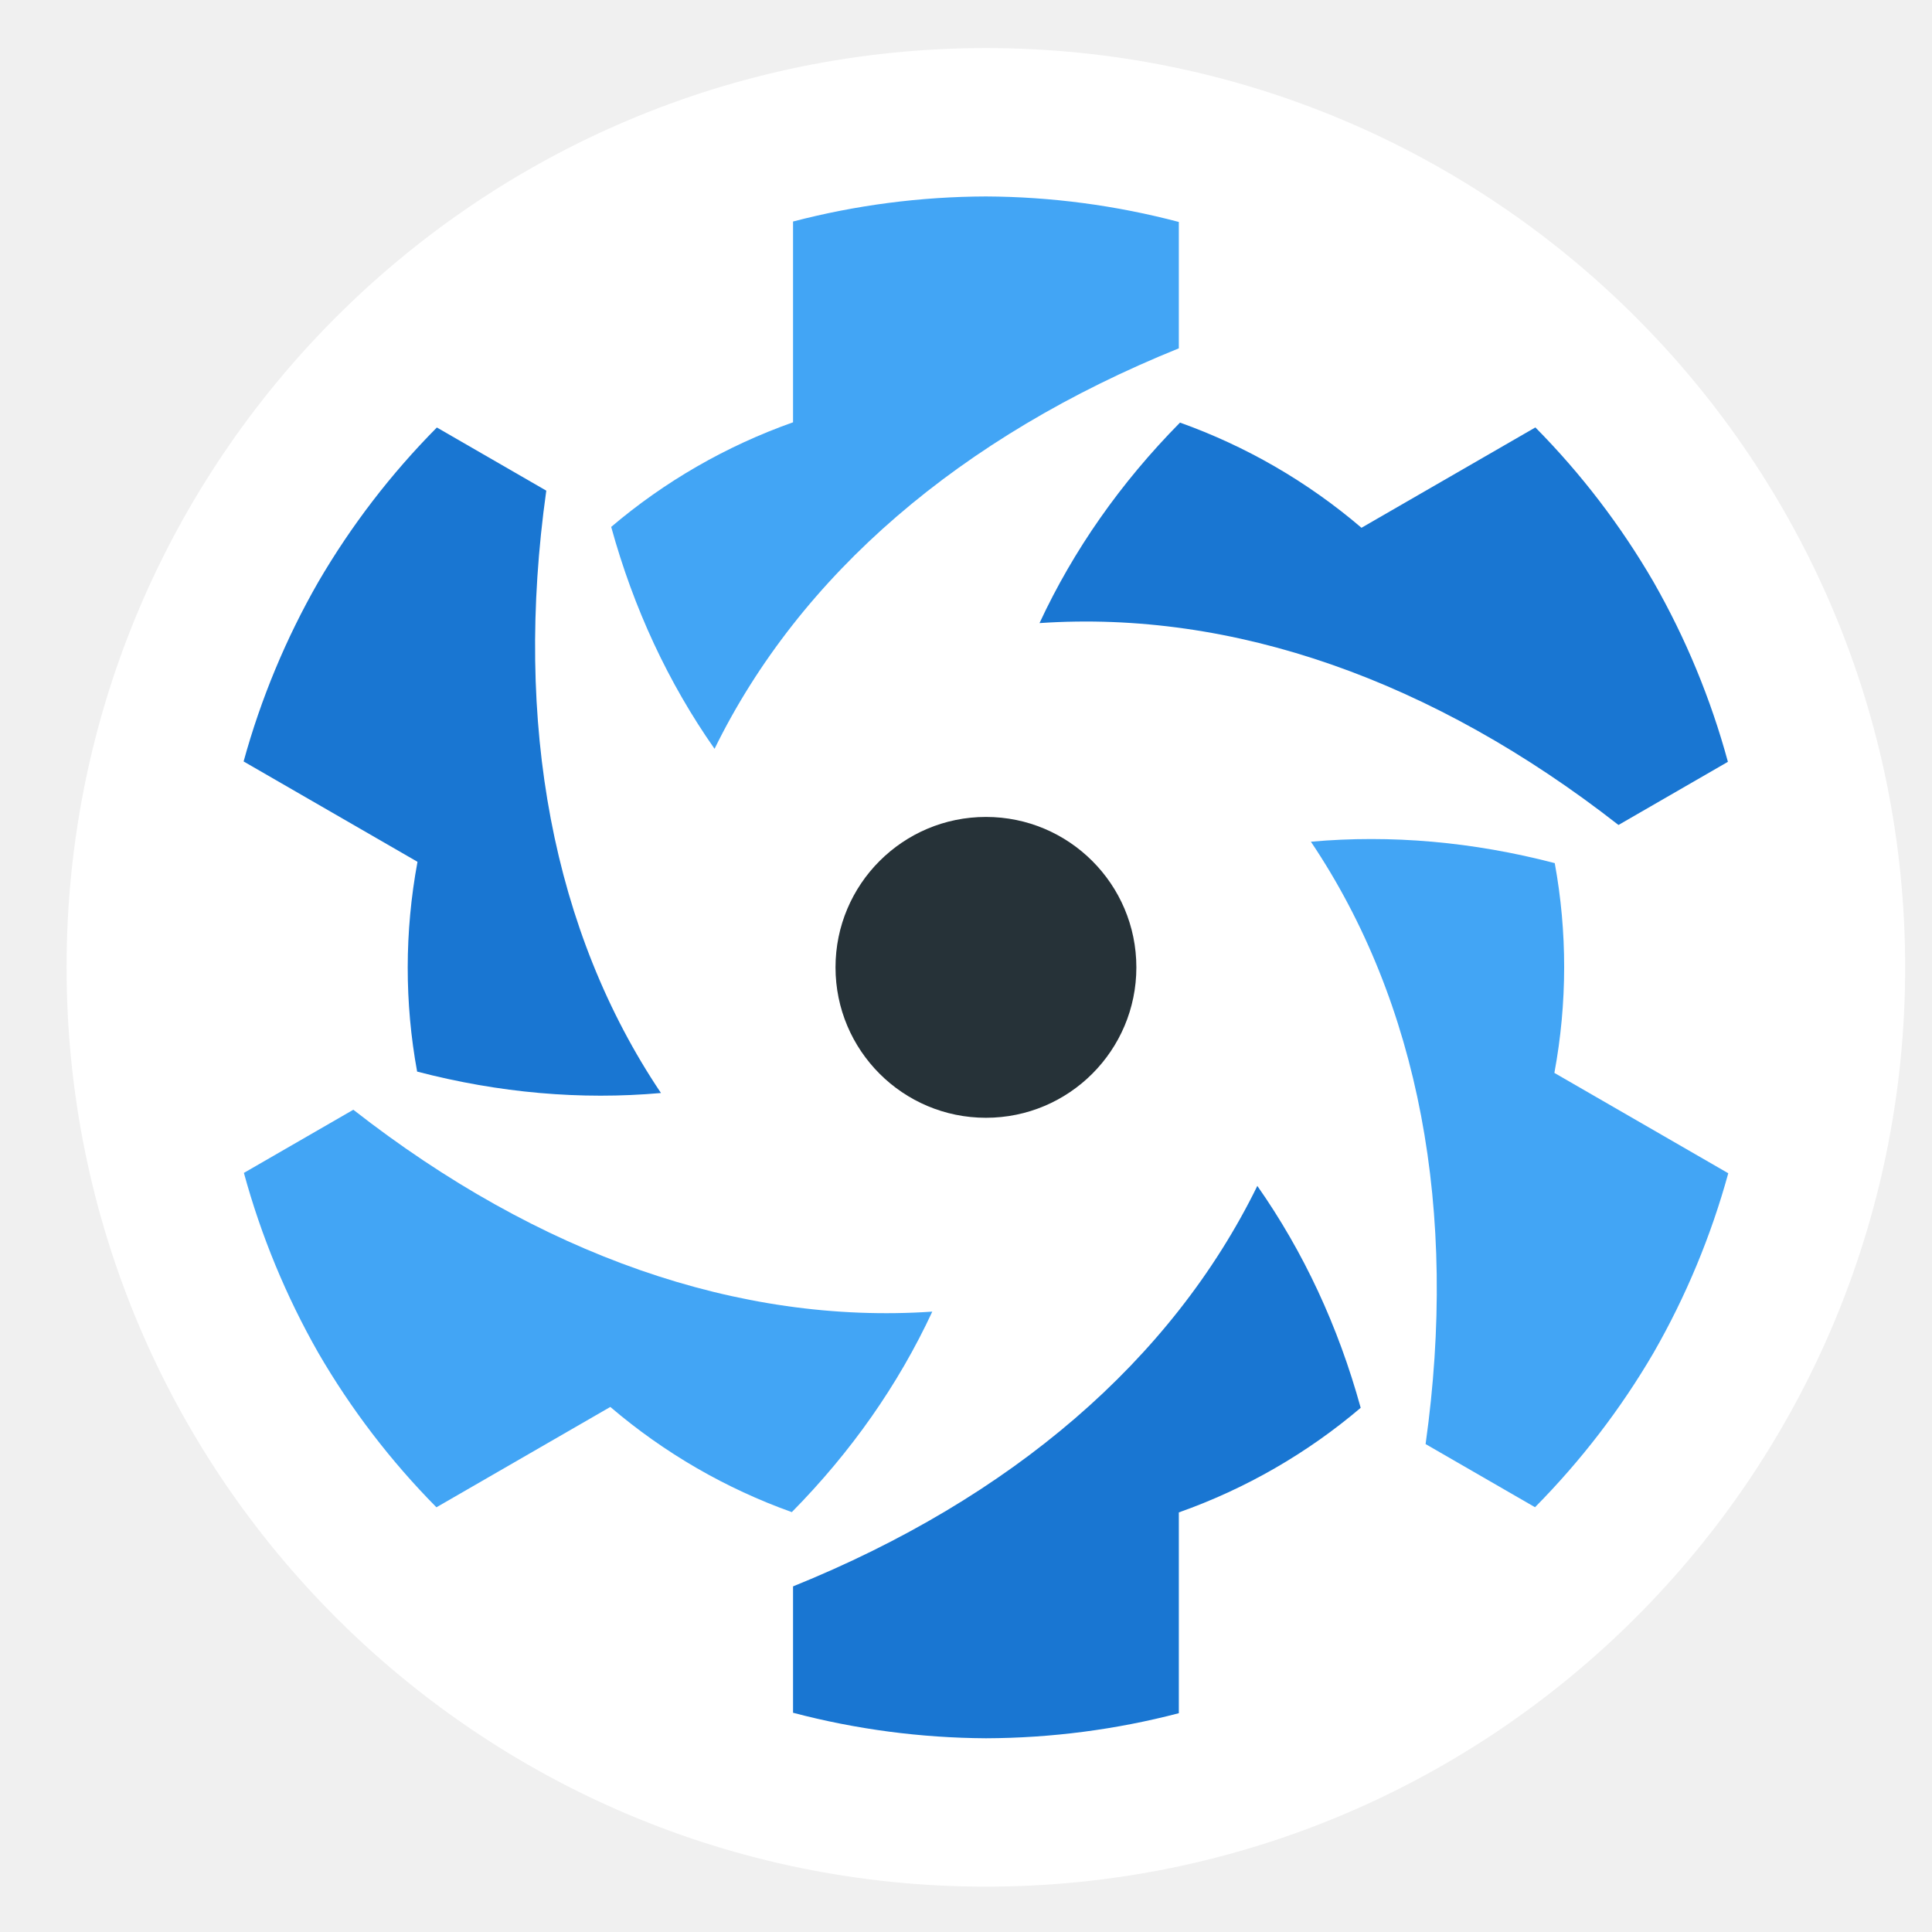
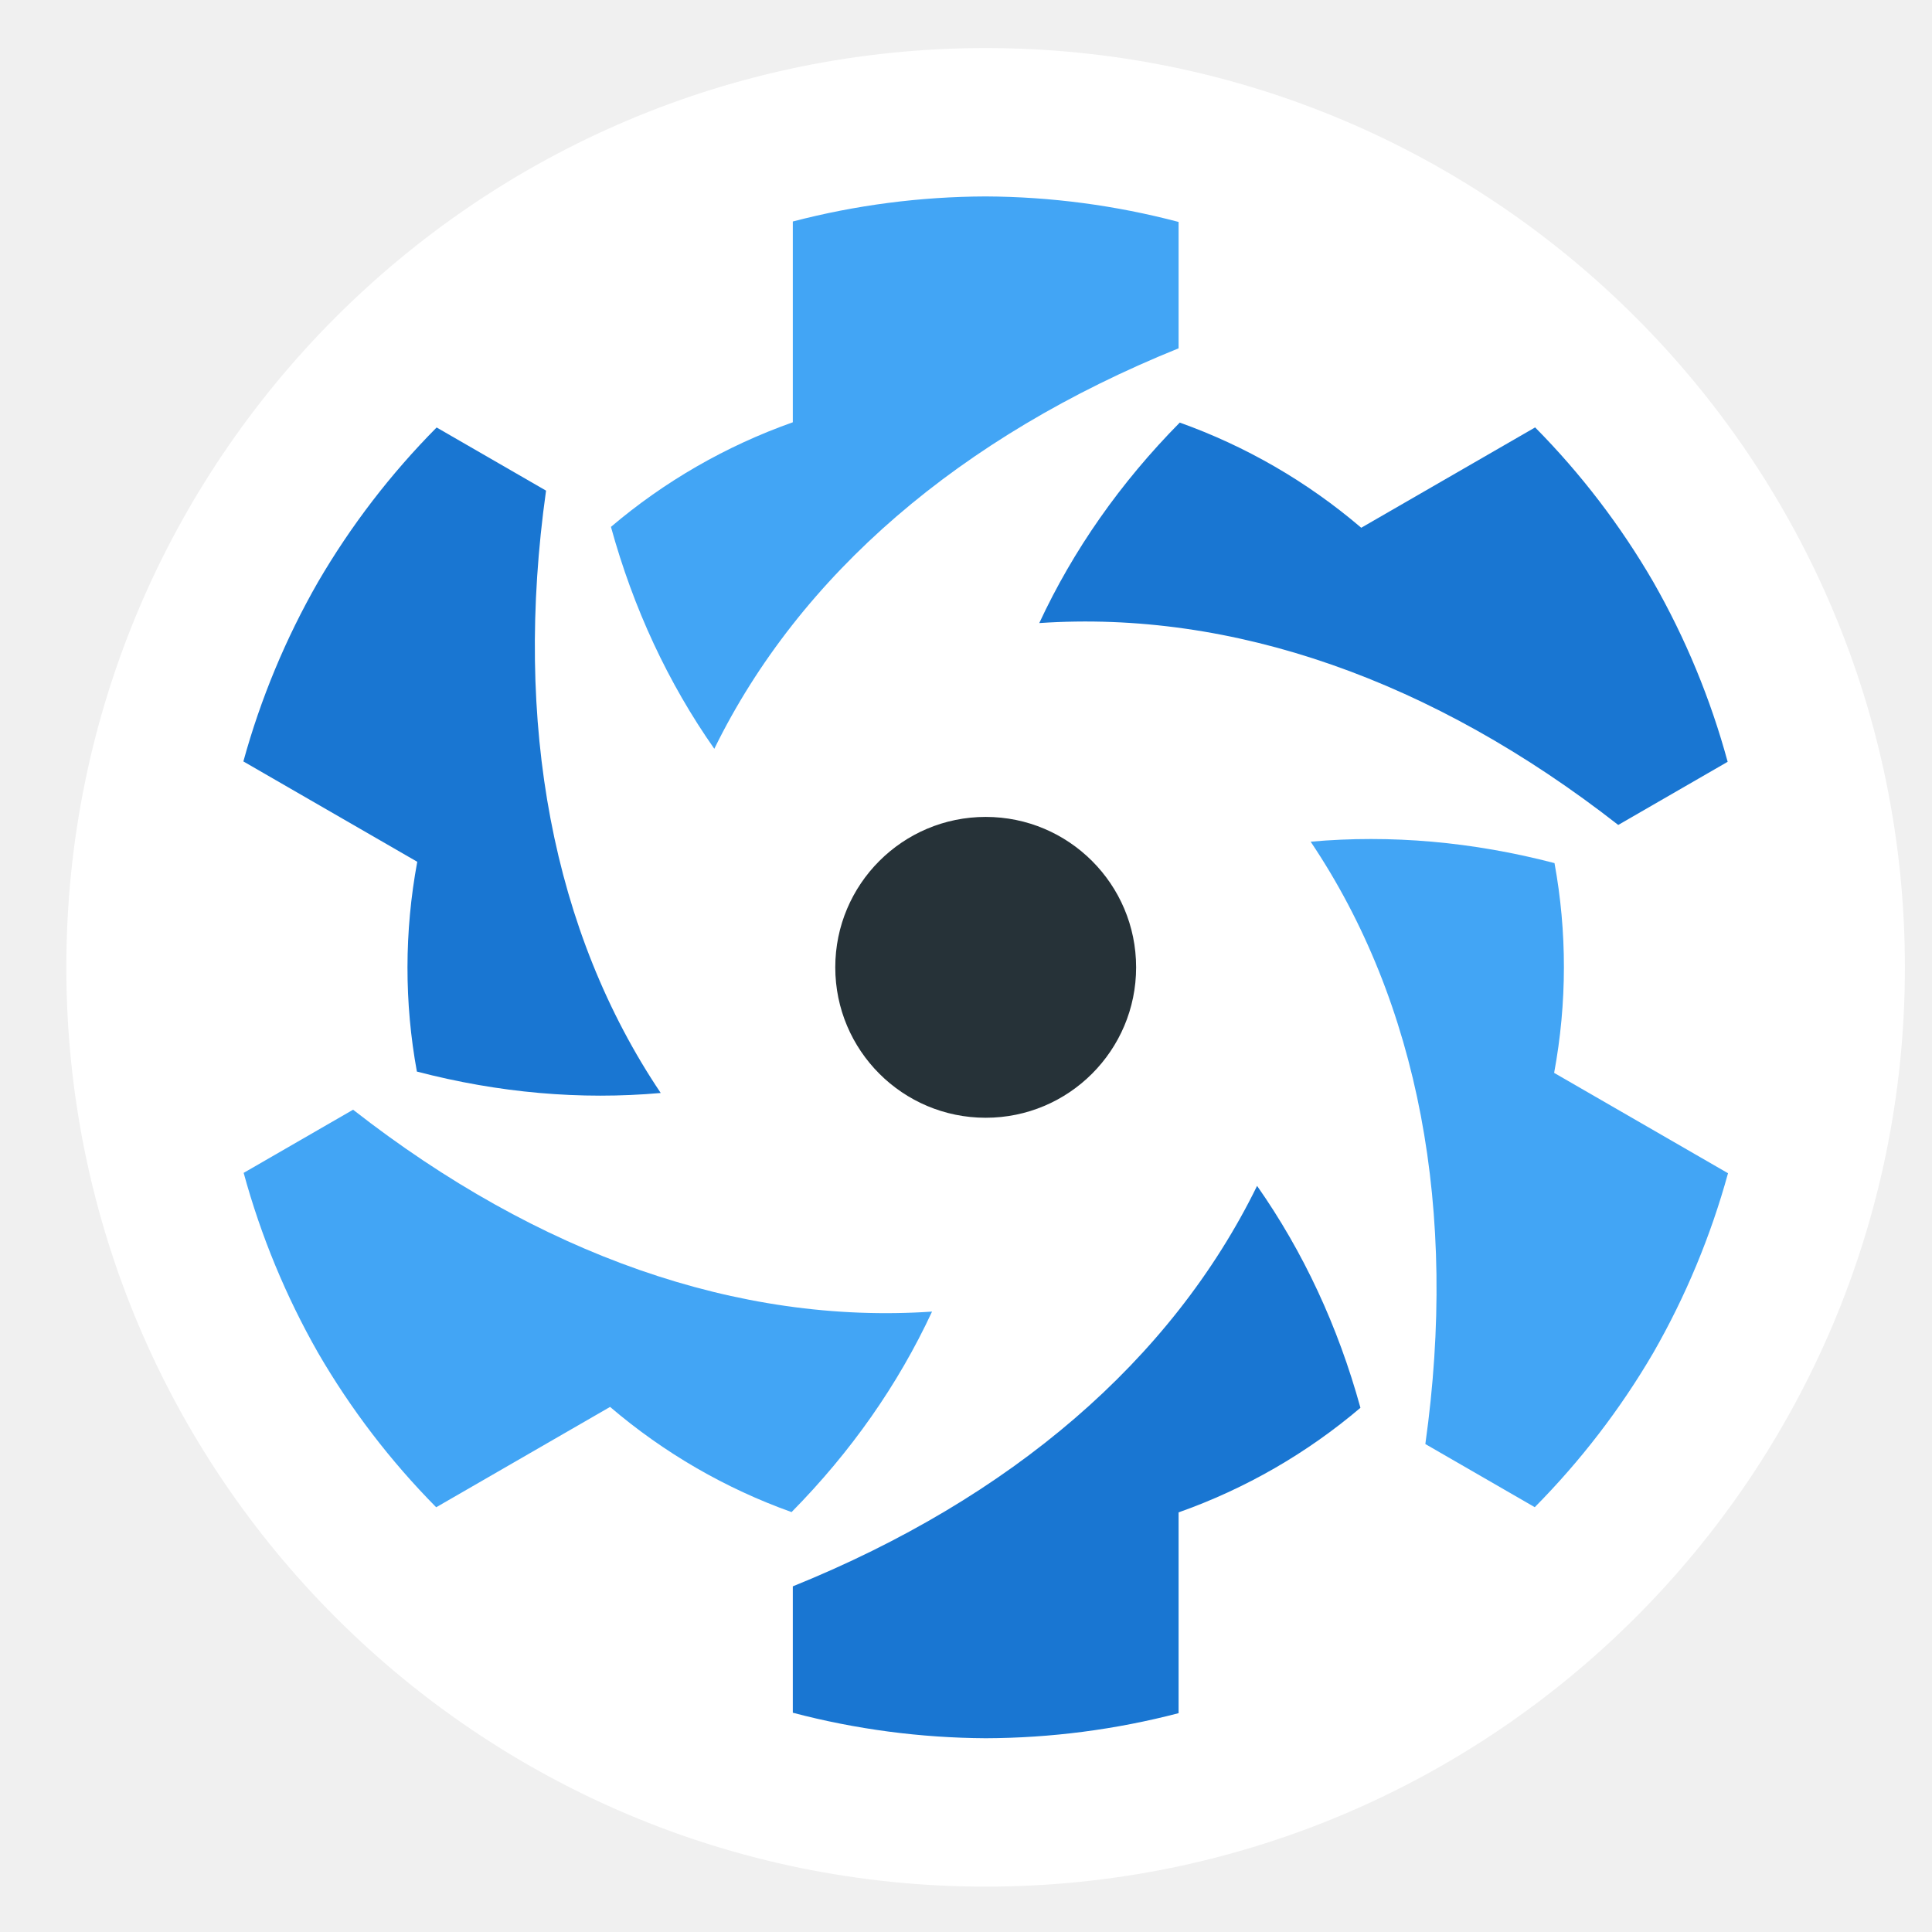
- <svg xmlns="http://www.w3.org/2000/svg" version="1.1" id="svg3742" x="0px" y="0px" viewBox="0 0 140 140" style="enable-background:new 0 0 140 140;" xml:space="preserve">
-   <style type="text/css">
- 	.st0{fill:#FFFFFF;}
- 	.st1{fill:#263238;}
- 	.st2{fill:#1976D2;}
- 	.st3{fill:#42A5F5;}
- </style>
-   <g id="g4636-5-7-7" transform="translate(14.24195,-1.4302574e-5)">
-     <g id="g4768-9-1-2" transform="translate(-29.79898,0)">
-       <g id="g5443-0-1-3-9-3" transform="matrix(0.5559532,0,0,0.5559532,-1486.601,-286.7958)">
-         <g id="g8856-6-1-1-9-9-3-3" transform="matrix(0.09527033,0,0,0.09527033,-1695.272,706.6292)">
-           <circle id="circle8858-1-3-7-6-9-7-2" class="st0" cx="47504" cy="-678.9" r="1257.7">
- 				</circle>
-           <path id="path8860-5-4-8-2-7-1-8" class="st1" d="      M47709.9-678.9c0,113.6-92.1,205.8-205.8,205.8l0,0c-113.6,0-205.8-92.1-205.8-205.8c0,0,0,0,0,0      c0-113.6,92.1-205.8,205.8-205.8C47617.7-884.7,47709.9-792.6,47709.9-678.9z" />
-           <path id="path8862-5-5-9-1-9-2-7" class="st2" d="      M48417.4-1206.3c-44.7-77-99-148-161.6-211.3l-237.9,137.3c-74.1-63.3-158.4-111.8-248.3-143.9      c-81.2,82.3-145.7,174.3-192.2,274.3c264.8-18,538.2,77.8,792.1,276.2l149.7-86.4C48495.8-1046.2,48461.6-1128.9,48417.4-1206.3      L48417.4-1206.3z" />
-           <path id="path8864-4-8-1-2-7-3-1" class="st3" d="      M48417.5-151.6c44.3-77.2,78.6-159.8,102.2-245.6l-237.9-137.3c17.8-95.9,17.7-193.1,0.5-287c-111.9-29.2-223.8-39.1-333.6-29.3      c148,220.3,201.7,505,156.9,824.1l149.7,86.4C48318-3.7,48372.6-74.7,48417.5-151.6L48417.5-151.6z" />
-           <path id="path8866-7-5-5-0-3-5-6" class="st2" d="      M47504.2,375.8c89-0.3,177.7-11.8,263.8-34.3V66.8c91.9-32.5,176.1-81.3,248.8-143.1c-30.7-111.5-78.1-213.3-141.4-303.6      c-116.8,238.3-336.5,427.2-635.2,547.9v172.9C47326.3,363.6,47415,375.3,47504.2,375.8z" />
-           <path id="path8868-6-7-4-7-5-7-1" class="st3" d="      M46590.7-151.5c44.7,77,99,148,161.6,211.3l237.9-137.3c74.1,63.3,158.4,111.8,248.3,143.9c81.2-82.3,145.7-174.3,192.2-274.3      c-264.8,18-538.2-77.8-792.1-276.2l-149.7,86.4C46512.4-311.6,46546.6-228.9,46590.7-151.5L46590.7-151.5z" />
-           <path id="path8870-5-3-9-3-0-0-9" class="st2" d="      M46590.7-1206.2c-44.3,77.2-78.6,159.8-102.2,245.6l237.9,137.3c-17.8,95.9-17.7,193.1-0.5,287      c111.9,29.2,223.8,39.1,333.6,29.3c-148-220.3-201.7-505-156.9-824.1l-149.7-86.4C46690.1-1354.1,46635.6-1283.2,46590.7-1206.2      z" />
-           <path id="path8872-6-3-2-1-4-2-1" class="st3" d="      M47504-1733.6c-89,0.3-177.7,11.8-263.8,34.3v274.7c-91.9,32.5-176.1,81.3-248.8,143.1c30.7,111.5,78.1,213.3,141.4,303.6      c116.8-238.3,336.5-427.2,635.2-547.9v-172.9C47681.9-1721.4,47593.2-1733.2,47504-1733.6L47504-1733.6z" />
+ <svg xmlns="http://www.w3.org/2000/svg" id="svg3742" viewBox="0 0 140 140">
+   <style>.st2{fill:#1976d2}.st3{fill:#42a5f5}</style>
+   <g id="g4636-5-7-7" transform="translate(14.242)">
+     <g id="g4768-9-1-2" transform="translate(-29.799)">
+       <g id="g5443-0-1-3-9-3" transform="translate(-1486.601 -286.796) scale(.55595)">
+         <g id="g8856-6-1-1-9-9-3-3" transform="translate(-1695.272 706.63) scale(.09527)">
+           <circle id="circle8858-1-3-7-6-9-7-2" cx="47504" cy="-678.9" r="1257.7" fill="#fff" />
+           <path id="path8860-5-4-8-2-7-1-8" d="M47709.9-678.9c0 113.6-92.1 205.8-205.8 205.8-113.6 0-205.8-92.1-205.8-205.8 0-113.6 92.1-205.8 205.8-205.8 113.6 0 205.8 92.1 205.8 205.8z" fill="#263238" />
+           <path id="path8862-5-5-9-1-9-2-7" class="st2" d="M48417.4-1206.3c-44.7-77-99-148-161.6-211.3l-237.9 137.3c-74.1-63.3-158.4-111.8-248.3-143.9-81.2 82.3-145.7 174.3-192.2 274.3 264.8-18 538.2 77.8 792.1 276.2l149.7-86.4c-23.4-86.1-57.6-168.8-101.8-246.2z" />
+           <path id="path8864-4-8-1-2-7-3-1" class="st3" d="M48417.5-151.6c44.3-77.2 78.6-159.8 102.2-245.6l-237.9-137.3c17.8-95.9 17.7-193.1.5-287-111.9-29.2-223.8-39.1-333.6-29.3 148 220.3 201.7 505 156.9 824.1l149.7 86.4c62.7-63.4 117.3-134.4 162.2-211.3z" />
+           <path id="path8866-7-5-5-0-3-5-6" class="st2" d="M47504.2 375.8c89-.3 177.7-11.8 263.8-34.3V66.8c91.9-32.5 176.1-81.3 248.8-143.1-30.7-111.5-78.1-213.3-141.4-303.6-116.8 238.3-336.5 427.2-635.2 547.9v172.9c86.1 22.7 174.8 34.4 264 34.9z" />
+           <path id="path8868-6-7-4-7-5-7-1" class="st3" d="M46590.7-151.5c44.7 77 99 148 161.6 211.3l237.9-137.3c74.1 63.3 158.4 111.8 248.3 143.9 81.2-82.3 145.7-174.3 192.2-274.3-264.8 18-538.2-77.8-792.1-276.2l-149.7 86.4c23.5 86.1 57.7 168.8 101.8 246.2z" />
+           <path id="path8870-5-3-9-3-0-0-9" class="st2" d="M46590.7-1206.2c-44.3 77.2-78.6 159.8-102.2 245.6l237.9 137.3c-17.8 95.9-17.7 193.1-.5 287 111.9 29.2 223.8 39.1 333.6 29.3-148-220.3-201.7-505-156.9-824.1l-149.7-86.4c-62.8 63.4-117.3 134.3-162.2 211.3z" />
+           <path id="path8872-6-3-2-1-4-2-1" class="st3" d="M47504-1733.6c-89 .3-177.7 11.8-263.8 34.3v274.7c-91.9 32.5-176.1 81.3-248.8 143.1 30.7 111.5 78.1 213.3 141.4 303.6 116.8-238.3 336.5-427.2 635.2-547.9v-172.9c-86.1-22.7-174.8-34.5-264-34.9z" />
        </g>
      </g>
    </g>
  </g>
</svg>
